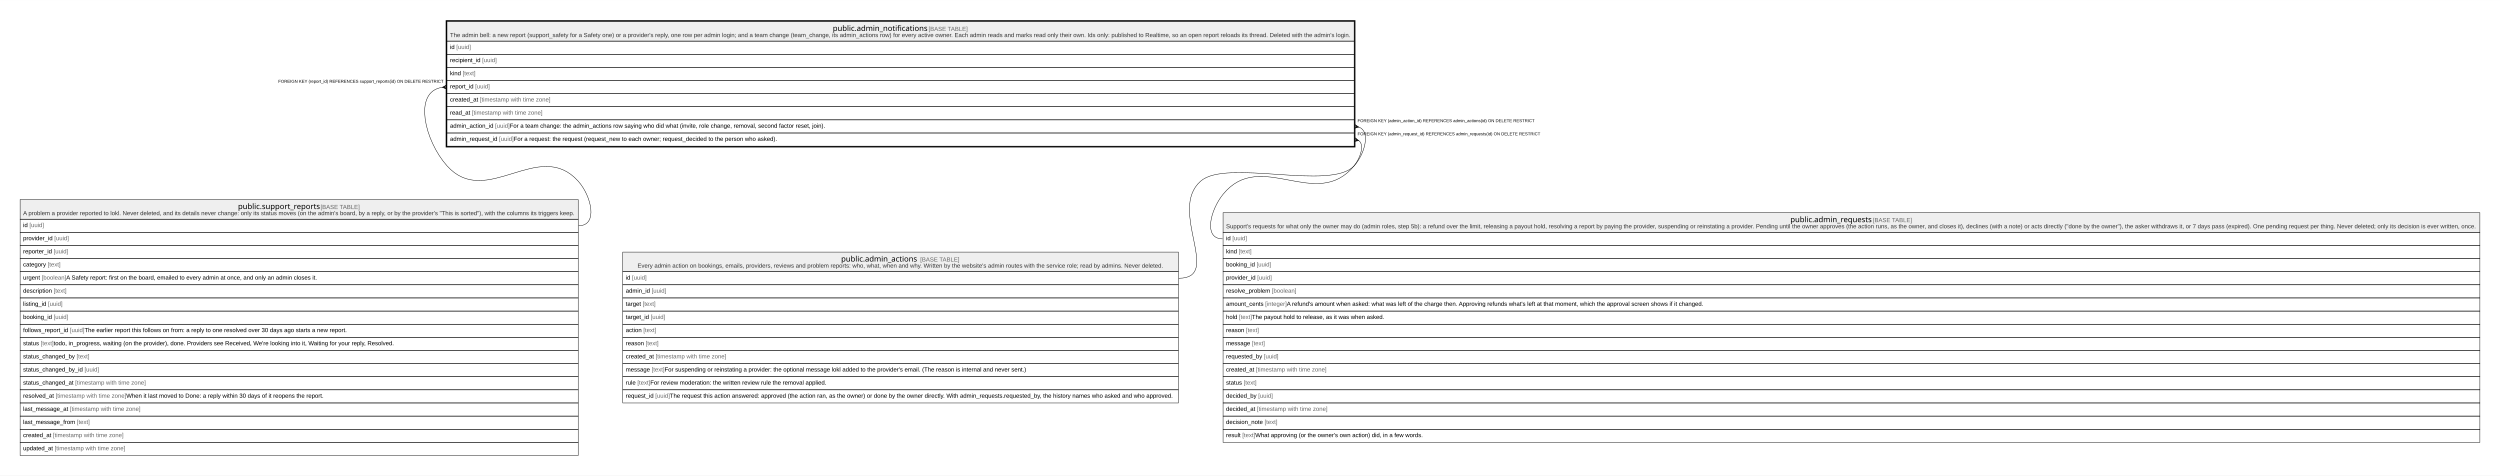
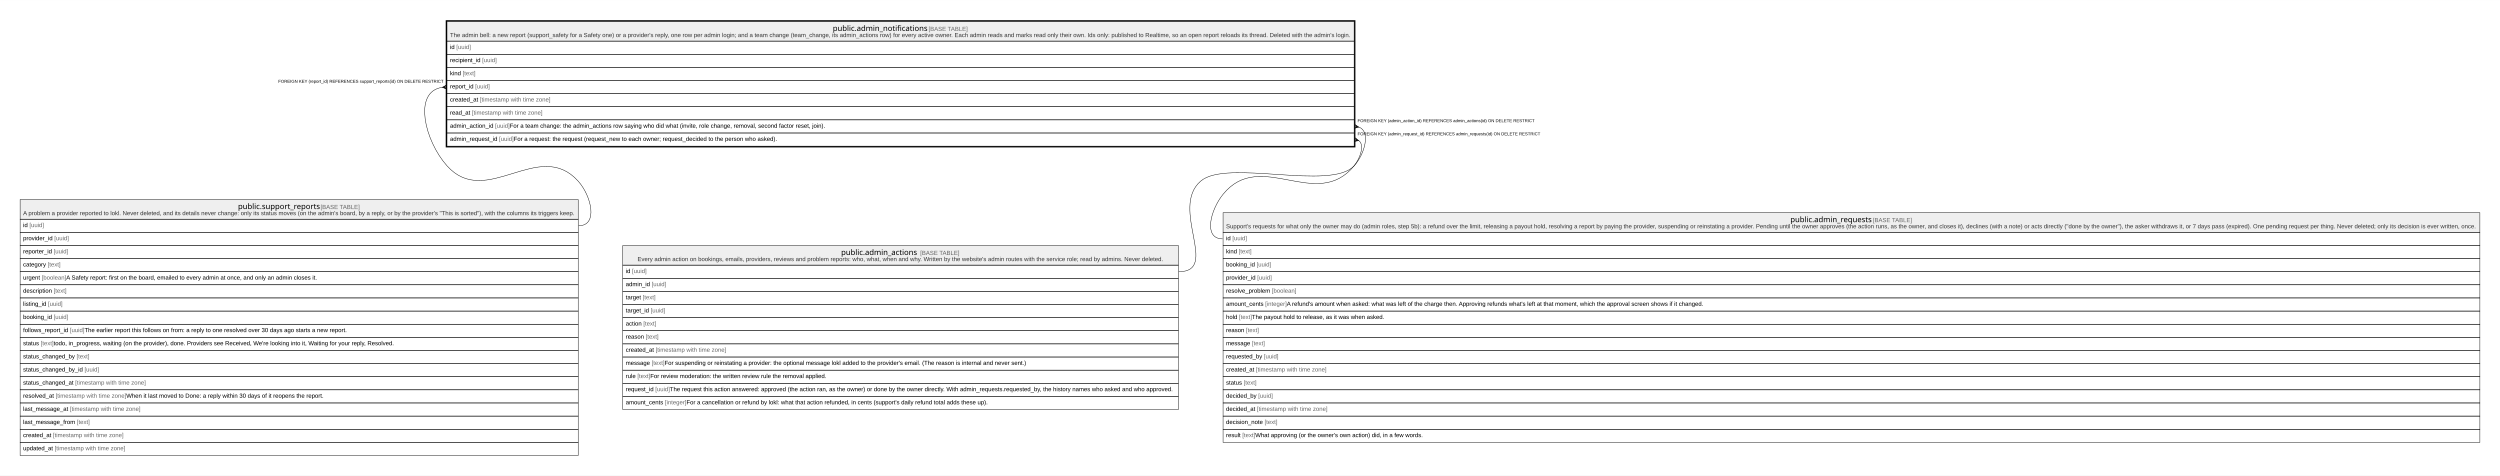
<svg xmlns="http://www.w3.org/2000/svg" width="5865pt" height="1116pt" viewBox="0.00 0.00 5865.43 1115.60">
  <g id="graph0" class="graph" transform="scale(1 1) rotate(0) translate(4 1111.6)">
    <polygon fill="white" stroke="none" points="-4,4 -4,-1111.6 5861.43,-1111.6 5861.43,4 -4,4" />
    <g id="node1" class="node">
      <polygon fill="#efefef" stroke="none" points="1044.75,-1015.4 1044.75,-1061.4 3172.99,-1061.4 3172.99,-1015.4 1044.75,-1015.4" />
      <polygon fill="none" stroke="black" points="1044.75,-1015.4 1044.75,-1061.4 3172.99,-1061.4 3172.99,-1015.4 1044.75,-1015.4" />
      <text text-anchor="start" x="1949.9" y="-1039.2" font-family="Arial Bold" font-size="18.00">public.admin_notifications</text>
      <text text-anchor="start" x="2143.36" y="-1039.2" font-family="Arial" font-size="14.00">    </text>
      <text text-anchor="start" x="2174.48" y="-1039.2" font-family="Arial" font-size="14.00" fill="#666666">[BASE TABLE]</text>
      <text text-anchor="start" x="1051.75" y="-1024.8" font-family="Arial" font-size="14.00" fill="#333333">The admin bell: a new report (support_safety for a Safety one) or a provider's reply, one row per admin login; and a team change (team_change, its admin_actions row) for every active owner. Each admin reads and marks read only their own. Ids only: published to Realtime, so an open report reloads its thread. Deleted with the admin's login.</text>
      <polygon fill="none" stroke="black" points="1044.75,-984.6 1044.75,-1015.4 3172.99,-1015.4 3172.99,-984.6 1044.75,-984.6" />
      <text text-anchor="start" x="1051.75" y="-996.8" font-family="Arial" font-size="14.00">id </text>
      <text text-anchor="start" x="1066.54" y="-996.8" font-family="Arial" font-size="14.00" fill="#666666">[uuid]</text>
      <polygon fill="none" stroke="black" points="1044.75,-953.8 1044.75,-984.6 3172.99,-984.6 3172.99,-953.8 1044.75,-953.8" />
      <text text-anchor="start" x="1051.75" y="-966" font-family="Arial" font-size="14.00">recipient_id </text>
      <text text-anchor="start" x="1127.24" y="-966" font-family="Arial" font-size="14.00" fill="#666666">[uuid]</text>
      <polygon fill="none" stroke="black" points="1044.75,-923 1044.75,-953.8 3172.99,-953.8 3172.99,-923 1044.75,-923" />
      <text text-anchor="start" x="1051.75" y="-935.2" font-family="Arial" font-size="14.00">kind </text>
      <text text-anchor="start" x="1081.33" y="-935.2" font-family="Arial" font-size="14.00" fill="#666666">[text]</text>
      <polygon fill="none" stroke="black" points="1044.75,-892.2 1044.75,-923 3172.99,-923 3172.99,-892.2 1044.75,-892.2" />
      <text text-anchor="start" x="1051.75" y="-904.4" font-family="Arial" font-size="14.00">report_id </text>
      <text text-anchor="start" x="1110.9" y="-904.4" font-family="Arial" font-size="14.00" fill="#666666">[uuid]</text>
      <polygon fill="none" stroke="black" points="1044.75,-861.4 1044.75,-892.2 3172.99,-892.2 3172.99,-861.4 1044.75,-861.4" />
      <text text-anchor="start" x="1051.75" y="-873.6" font-family="Arial" font-size="14.00">created_at </text>
      <text text-anchor="start" x="1121.8" y="-873.6" font-family="Arial" font-size="14.00" fill="#666666">[timestamp with time zone]</text>
      <polygon fill="none" stroke="black" points="1044.75,-830.6 1044.75,-861.4 3172.99,-861.4 3172.99,-830.6 1044.75,-830.6" />
      <text text-anchor="start" x="1051.75" y="-842.8" font-family="Arial" font-size="14.00">read_at </text>
      <text text-anchor="start" x="1103.13" y="-842.8" font-family="Arial" font-size="14.00" fill="#666666">[timestamp with time zone]</text>
      <polygon fill="none" stroke="black" points="1044.75,-799.8 1044.75,-830.6 3172.99,-830.6 3172.99,-799.8 1044.75,-799.8" />
      <text text-anchor="start" x="1051.75" y="-812" font-family="Arial" font-size="14.00">admin_action_id </text>
      <text text-anchor="start" x="1157.6" y="-812" font-family="Arial" font-size="14.00" fill="#666666">[uuid]</text>
      <text text-anchor="start" x="1191.85" y="-812" font-family="Arial" font-size="14.00"> For a team change: the admin_actions row saying who did what (invite, role change, removal, second factor reset, join).</text>
      <polygon fill="none" stroke="black" points="1044.75,-769 1044.75,-799.8 3172.99,-799.8 3172.99,-769 1044.75,-769" />
      <text text-anchor="start" x="1051.75" y="-781.2" font-family="Arial" font-size="14.00">admin_request_id </text>
      <text text-anchor="start" x="1166.94" y="-781.2" font-family="Arial" font-size="14.00" fill="#666666">[uuid]</text>
      <text text-anchor="start" x="1201.19" y="-781.2" font-family="Arial" font-size="14.00"> For a request: the request (request_new to each owner; request_decided to the person who asked).</text>
      <polygon fill="none" stroke="black" stroke-width="3" points="1043.25,-767.5 1043.25,-1062.9 3174.49,-1062.9 3174.49,-767.5 1043.25,-767.5" />
    </g>
    <g id="node2" class="node">
      <polygon fill="#efefef" stroke="none" points="43.2,-597.6 43.2,-643.6 1352.55,-643.6 1352.55,-597.6 43.2,-597.6" />
      <polygon fill="none" stroke="black" points="43.2,-597.6 43.2,-643.6 1352.55,-643.6 1352.55,-597.6 43.2,-597.6" />
      <text text-anchor="start" x="554.39" y="-621.4" font-family="Arial Bold" font-size="18.00">public.support_reports</text>
      <text text-anchor="start" x="716.87" y="-621.4" font-family="Arial" font-size="14.00">    </text>
      <text text-anchor="start" x="747.98" y="-621.4" font-family="Arial" font-size="14.00" fill="#666666">[BASE TABLE]</text>
      <text text-anchor="start" x="50.2" y="-607" font-family="Arial" font-size="14.00" fill="#333333">A problem a provider reported to lokl. Never deleted, and its details never change: only its status moves (on the admin's board, by a reply, or by the provider's "This is sorted"), with the columns its triggers keep.</text>
      <polygon fill="none" stroke="black" points="43.2,-566.8 43.2,-597.6 1352.55,-597.6 1352.55,-566.8 43.2,-566.8" />
      <text text-anchor="start" x="50.2" y="-579" font-family="Arial" font-size="14.00">id </text>
      <text text-anchor="start" x="64.99" y="-579" font-family="Arial" font-size="14.00" fill="#666666">[uuid]</text>
      <polygon fill="none" stroke="black" points="43.2,-536 43.2,-566.8 1352.55,-566.8 1352.55,-536 43.2,-536" />
      <text text-anchor="start" x="50.2" y="-548.2" font-family="Arial" font-size="14.00">provider_id </text>
      <text text-anchor="start" x="123.35" y="-548.2" font-family="Arial" font-size="14.00" fill="#666666">[uuid]</text>
      <polygon fill="none" stroke="black" points="43.2,-505.2 43.2,-536 1352.55,-536 1352.55,-505.2 43.2,-505.2" />
      <text text-anchor="start" x="50.2" y="-517.4" font-family="Arial" font-size="14.00">reporter_id </text>
      <text text-anchor="start" x="121.79" y="-517.4" font-family="Arial" font-size="14.00" fill="#666666">[uuid]</text>
      <polygon fill="none" stroke="black" points="43.2,-474.4 43.2,-505.2 1352.55,-505.2 1352.55,-474.4 43.2,-474.4" />
      <text text-anchor="start" x="50.2" y="-486.6" font-family="Arial" font-size="14.00">category </text>
      <text text-anchor="start" x="107.79" y="-486.6" font-family="Arial" font-size="14.00" fill="#666666">[text]</text>
      <polygon fill="none" stroke="black" points="43.2,-443.6 43.2,-474.4 1352.55,-474.4 1352.55,-443.6 43.2,-443.6" />
      <text text-anchor="start" x="50.2" y="-455.8" font-family="Arial" font-size="14.00">urgent </text>
      <text text-anchor="start" x="93.79" y="-455.8" font-family="Arial" font-size="14.00" fill="#666666">[boolean]</text>
      <text text-anchor="start" x="151.39" y="-455.8" font-family="Arial" font-size="14.00"> A Safety report: first on the board, emailed to every admin at once, and only an admin closes it.</text>
      <polygon fill="none" stroke="black" points="43.2,-412.8 43.2,-443.6 1352.55,-443.6 1352.55,-412.8 43.2,-412.8" />
      <text text-anchor="start" x="50.2" y="-425" font-family="Arial" font-size="14.00">description </text>
      <text text-anchor="start" x="121.79" y="-425" font-family="Arial" font-size="14.00" fill="#666666">[text]</text>
      <polygon fill="none" stroke="black" points="43.2,-382 43.2,-412.8 1352.55,-412.8 1352.55,-382 43.2,-382" />
      <text text-anchor="start" x="50.2" y="-394.2" font-family="Arial" font-size="14.00">listing_id </text>
      <text text-anchor="start" x="108.57" y="-394.2" font-family="Arial" font-size="14.00" fill="#666666">[uuid]</text>
      <polygon fill="none" stroke="black" points="43.2,-351.2 43.2,-382 1352.55,-382 1352.55,-351.2 43.2,-351.2" />
      <text text-anchor="start" x="50.2" y="-363.4" font-family="Arial" font-size="14.00">booking_id </text>
      <text text-anchor="start" x="121.81" y="-363.4" font-family="Arial" font-size="14.00" fill="#666666">[uuid]</text>
      <polygon fill="none" stroke="black" points="43.2,-320.4 43.2,-351.2 1352.55,-351.2 1352.55,-320.4 43.2,-320.4" />
      <text text-anchor="start" x="50.2" y="-332.6" font-family="Arial" font-size="14.00">follows_report_id </text>
      <text text-anchor="start" x="159.92" y="-332.6" font-family="Arial" font-size="14.00" fill="#666666">[uuid]</text>
      <text text-anchor="start" x="194.17" y="-332.6" font-family="Arial" font-size="14.00"> The earlier report this follows on from: a reply to one resolved over 30 days ago starts a new report.</text>
      <polygon fill="none" stroke="black" points="43.2,-289.6 43.2,-320.4 1352.55,-320.4 1352.55,-289.6 43.2,-289.6" />
      <text text-anchor="start" x="50.2" y="-301.8" font-family="Arial" font-size="14.00">status </text>
      <text text-anchor="start" x="91.44" y="-301.8" font-family="Arial" font-size="14.00" fill="#666666">[text]</text>
      <text text-anchor="start" x="121.79" y="-301.8" font-family="Arial" font-size="14.00"> todo, in_progress, waiting (on the provider), done. Providers see Received, We're looking into it, Waiting for your reply, Resolved.</text>
      <polygon fill="none" stroke="black" points="43.2,-258.8 43.2,-289.6 1352.55,-289.6 1352.55,-258.8 43.2,-258.8" />
      <text text-anchor="start" x="50.2" y="-271" font-family="Arial" font-size="14.00">status_changed_by </text>
      <text text-anchor="start" x="175.52" y="-271" font-family="Arial" font-size="14.00" fill="#666666">[text]</text>
      <polygon fill="none" stroke="black" points="43.2,-228 43.2,-258.8 1352.55,-258.8 1352.55,-228 43.2,-228" />
      <text text-anchor="start" x="50.2" y="-240.2" font-family="Arial" font-size="14.00">status_changed_by_id </text>
      <text text-anchor="start" x="194.2" y="-240.2" font-family="Arial" font-size="14.00" fill="#666666">[uuid]</text>
      <polygon fill="none" stroke="black" points="43.2,-197.2 43.2,-228 1352.55,-228 1352.55,-197.2 43.2,-197.2" />
      <text text-anchor="start" x="50.2" y="-209.4" font-family="Arial" font-size="14.00">status_changed_at </text>
      <text text-anchor="start" x="172.41" y="-209.4" font-family="Arial" font-size="14.00" fill="#666666">[timestamp with time zone]</text>
      <polygon fill="none" stroke="black" points="43.2,-166.4 43.2,-197.2 1352.55,-197.2 1352.55,-166.4 43.2,-166.4" />
      <text text-anchor="start" x="50.2" y="-178.6" font-family="Arial" font-size="14.00">resolved_at </text>
      <text text-anchor="start" x="126.47" y="-178.6" font-family="Arial" font-size="14.00" fill="#666666">[timestamp with time zone]</text>
      <text text-anchor="start" x="292.19" y="-178.6" font-family="Arial" font-size="14.00"> When it last moved to Done: a reply within 30 days of it reopens the report.</text>
      <polygon fill="none" stroke="black" points="43.2,-135.6 43.2,-166.4 1352.55,-166.4 1352.55,-135.6 43.2,-135.6" />
      <text text-anchor="start" x="50.2" y="-147.8" font-family="Arial" font-size="14.00">last_message_at </text>
      <text text-anchor="start" x="159.93" y="-147.8" font-family="Arial" font-size="14.00" fill="#666666">[timestamp with time zone]</text>
      <polygon fill="none" stroke="black" points="43.2,-104.8 43.2,-135.6 1352.55,-135.6 1352.55,-104.8 43.2,-104.8" />
      <text text-anchor="start" x="50.2" y="-117" font-family="Arial" font-size="14.00">last_message_from </text>
      <text text-anchor="start" x="176.25" y="-117" font-family="Arial" font-size="14.00" fill="#666666">[text]</text>
      <polygon fill="none" stroke="black" points="43.2,-74 43.2,-104.8 1352.55,-104.8 1352.55,-74 43.2,-74" />
      <text text-anchor="start" x="50.2" y="-86.2" font-family="Arial" font-size="14.00">created_at </text>
      <text text-anchor="start" x="120.25" y="-86.2" font-family="Arial" font-size="14.00" fill="#666666">[timestamp with time zone]</text>
      <polygon fill="none" stroke="black" points="43.2,-43.2 43.2,-74 1352.55,-74 1352.55,-43.2 43.2,-43.2" />
      <text text-anchor="start" x="50.2" y="-55.4" font-family="Arial" font-size="14.00">updated_at </text>
      <text text-anchor="start" x="124.16" y="-55.4" font-family="Arial" font-size="14.00" fill="#666666">[timestamp with time zone]</text>
    </g>
    <g id="edge1" class="edge">
      <path fill="none" stroke="black" d="M1033.35,-906.87C964.22,-896.62 992.45,-781.26 1044.75,-722.8 1136.59,-620.16 1260.5,-789.25 1352.55,-686.8 1383.62,-652.22 1400.04,-582.2 1353.55,-582.2" />
      <polygon fill="black" stroke="black" points="1033.45,-906.88 1043.11,-912.07 1038.77,-907.25 1043.09,-907.55 1043.09,-907.55 1043.09,-907.55 1038.77,-907.25 1043.74,-903.09 1033.45,-906.88" />
      <text text-anchor="start" x="648.88" y="-917.6" font-family="Arial" font-size="10.00">FOREIGN KEY (report_id) REFERENCES support_reports(id) ON DELETE RESTRICT</text>
    </g>
    <g id="node3" class="node">
-       <polygon fill="#efefef" stroke="none" points="1457.12,-474.4 1457.12,-520.4 2760.63,-520.4 2760.63,-474.4 1457.12,-474.4" />
-       <polygon fill="none" stroke="black" points="1457.12,-474.4 1457.12,-520.4 2760.63,-520.4 2760.63,-474.4 1457.12,-474.4" />
-       <text text-anchor="start" x="1969.4" y="-498.2" font-family="Arial Bold" font-size="18.00">public.admin_actions</text>
-       <text text-anchor="start" x="2123.86" y="-498.2" font-family="Arial" font-size="14.00">    </text>
-       <text text-anchor="start" x="2154.98" y="-498.2" font-family="Arial" font-size="14.00" fill="#666666">[BASE TABLE]</text>
-       <text text-anchor="start" x="1491.63" y="-483.8" font-family="Arial" font-size="14.00" fill="#333333">Every admin action on bookings, emails, providers, reviews and problem reports: who, what, when and why. Written by the website's admin routes with the service role; read by admins. Never deleted.</text>
-       <polygon fill="none" stroke="black" points="1457.12,-443.6 1457.12,-474.4 2760.63,-474.4 2760.63,-443.6 1457.12,-443.6" />
-       <text text-anchor="start" x="1464.12" y="-455.8" font-family="Arial" font-size="14.00">id </text>
-       <text text-anchor="start" x="1478.9" y="-455.8" font-family="Arial" font-size="14.00" fill="#666666">[uuid]</text>
-       <polygon fill="none" stroke="black" points="1457.12,-412.8 1457.12,-443.6 2760.63,-443.6 2760.63,-412.8 1457.12,-412.8" />
-       <text text-anchor="start" x="1464.12" y="-425" font-family="Arial" font-size="14.00">admin_id </text>
-       <text text-anchor="start" x="1524.82" y="-425" font-family="Arial" font-size="14.00" fill="#666666">[uuid]</text>
-       <polygon fill="none" stroke="black" points="1457.12,-382 1457.12,-412.8 2760.63,-412.8 2760.63,-382 1457.12,-382" />
-       <text text-anchor="start" x="1464.12" y="-394.2" font-family="Arial" font-size="14.00">target </text>
-       <text text-anchor="start" x="1503.8" y="-394.2" font-family="Arial" font-size="14.00" fill="#666666">[text]</text>
-       <polygon fill="none" stroke="black" points="1457.12,-351.2 1457.12,-382 2760.63,-382 2760.63,-351.2 1457.12,-351.2" />
-       <text text-anchor="start" x="1464.12" y="-363.4" font-family="Arial" font-size="14.00">target_id </text>
-       <text text-anchor="start" x="1522.49" y="-363.4" font-family="Arial" font-size="14.00" fill="#666666">[uuid]</text>
-       <polygon fill="none" stroke="black" points="1457.12,-320.4 1457.12,-351.2 2760.63,-351.2 2760.63,-320.4 1457.12,-320.4" />
-       <text text-anchor="start" x="1464.12" y="-332.6" font-family="Arial" font-size="14.00">action </text>
-       <text text-anchor="start" x="1505.36" y="-332.6" font-family="Arial" font-size="14.00" fill="#666666">[text]</text>
-       <polygon fill="none" stroke="black" points="1457.12,-289.6 1457.12,-320.4 2760.63,-320.4 2760.63,-289.6 1457.12,-289.6" />
-       <text text-anchor="start" x="1464.12" y="-301.8" font-family="Arial" font-size="14.00">reason </text>
-       <text text-anchor="start" x="1510.81" y="-301.8" font-family="Arial" font-size="14.00" fill="#666666">[text]</text>
-       <polygon fill="none" stroke="black" points="1457.12,-258.8 1457.12,-289.6 2760.63,-289.6 2760.63,-258.8 1457.12,-258.8" />
-       <text text-anchor="start" x="1464.12" y="-271" font-family="Arial" font-size="14.00">created_at </text>
-       <text text-anchor="start" x="1534.16" y="-271" font-family="Arial" font-size="14.00" fill="#666666">[timestamp with time zone]</text>
-       <polygon fill="none" stroke="black" points="1457.12,-228 1457.12,-258.8 2760.63,-258.8 2760.63,-228 1457.12,-228" />
-       <text text-anchor="start" x="1464.12" y="-240.2" font-family="Arial" font-size="14.00">message </text>
-       <text text-anchor="start" x="1524.81" y="-240.2" font-family="Arial" font-size="14.00" fill="#666666">[text]</text>
-       <text text-anchor="start" x="1555.16" y="-240.2" font-family="Arial" font-size="14.00"> For suspending or reinstating a provider: the optional message lokl added to the provider's email. (The reason is internal and never sent.)</text>
-       <polygon fill="none" stroke="black" points="1457.12,-197.2 1457.12,-228 2760.63,-228 2760.63,-197.2 1457.12,-197.2" />
-       <text text-anchor="start" x="1464.12" y="-209.4" font-family="Arial" font-size="14.00">rule </text>
-       <text text-anchor="start" x="1491.35" y="-209.4" font-family="Arial" font-size="14.00" fill="#666666">[text]</text>
-       <text text-anchor="start" x="1521.69" y="-209.4" font-family="Arial" font-size="14.00"> For review moderation: the written review rule the removal applied.</text>
-       <polygon fill="none" stroke="black" points="1457.12,-166.4 1457.12,-197.2 2760.63,-197.2 2760.63,-166.4 1457.12,-166.4" />
-       <text text-anchor="start" x="1464.12" y="-178.6" font-family="Arial" font-size="14.00">request_id </text>
-       <text text-anchor="start" x="1533.38" y="-178.6" font-family="Arial" font-size="14.00" fill="#666666">[uuid]</text>
-       <text text-anchor="start" x="1567.63" y="-178.6" font-family="Arial" font-size="14.00"> The request this action answered: approved (the action ran, as the owner) or done by the owner directly. With admin_requests.requested_by, the history names who asked and who approved.</text>
+       <polygon fill="#efefef" stroke="none" points="1457.12,-489.8 1457.12,-535.8 2760.63,-535.8 2760.63,-489.8 1457.12,-489.8" />
+       <polygon fill="none" stroke="black" points="1457.12,-489.8 1457.12,-535.8 2760.63,-535.8 2760.63,-489.8 1457.12,-489.8" />
+       <text text-anchor="start" x="1969.4" y="-513.6" font-family="Arial Bold" font-size="18.00">public.admin_actions</text>
+       <text text-anchor="start" x="2123.86" y="-513.6" font-family="Arial" font-size="14.00">    </text>
+       <text text-anchor="start" x="2154.98" y="-513.6" font-family="Arial" font-size="14.00" fill="#666666">[BASE TABLE]</text>
+       <text text-anchor="start" x="1491.63" y="-499.2" font-family="Arial" font-size="14.00" fill="#333333">Every admin action on bookings, emails, providers, reviews and problem reports: who, what, when and why. Written by the website's admin routes with the service role; read by admins. Never deleted.</text>
+       <polygon fill="none" stroke="black" points="1457.12,-459 1457.12,-489.8 2760.63,-489.8 2760.63,-459 1457.12,-459" />
+       <text text-anchor="start" x="1464.12" y="-471.2" font-family="Arial" font-size="14.00">id </text>
+       <text text-anchor="start" x="1478.9" y="-471.2" font-family="Arial" font-size="14.00" fill="#666666">[uuid]</text>
+       <polygon fill="none" stroke="black" points="1457.12,-428.2 1457.12,-459 2760.63,-459 2760.63,-428.2 1457.12,-428.2" />
+       <text text-anchor="start" x="1464.12" y="-440.4" font-family="Arial" font-size="14.00">admin_id </text>
+       <text text-anchor="start" x="1524.82" y="-440.4" font-family="Arial" font-size="14.00" fill="#666666">[uuid]</text>
+       <polygon fill="none" stroke="black" points="1457.12,-397.4 1457.12,-428.2 2760.63,-428.2 2760.63,-397.4 1457.12,-397.4" />
+       <text text-anchor="start" x="1464.12" y="-409.6" font-family="Arial" font-size="14.00">target </text>
+       <text text-anchor="start" x="1503.8" y="-409.6" font-family="Arial" font-size="14.00" fill="#666666">[text]</text>
+       <polygon fill="none" stroke="black" points="1457.12,-366.6 1457.12,-397.4 2760.63,-397.4 2760.63,-366.6 1457.12,-366.6" />
+       <text text-anchor="start" x="1464.12" y="-378.8" font-family="Arial" font-size="14.00">target_id </text>
+       <text text-anchor="start" x="1522.49" y="-378.8" font-family="Arial" font-size="14.00" fill="#666666">[uuid]</text>
+       <polygon fill="none" stroke="black" points="1457.12,-335.8 1457.12,-366.6 2760.63,-366.6 2760.63,-335.8 1457.12,-335.8" />
+       <text text-anchor="start" x="1464.12" y="-348" font-family="Arial" font-size="14.00">action </text>
+       <text text-anchor="start" x="1505.36" y="-348" font-family="Arial" font-size="14.00" fill="#666666">[text]</text>
+       <polygon fill="none" stroke="black" points="1457.12,-305 1457.12,-335.8 2760.63,-335.8 2760.63,-305 1457.12,-305" />
+       <text text-anchor="start" x="1464.12" y="-317.2" font-family="Arial" font-size="14.00">reason </text>
+       <text text-anchor="start" x="1510.81" y="-317.2" font-family="Arial" font-size="14.00" fill="#666666">[text]</text>
+       <polygon fill="none" stroke="black" points="1457.12,-274.2 1457.12,-305 2760.63,-305 2760.63,-274.2 1457.12,-274.2" />
+       <text text-anchor="start" x="1464.12" y="-286.4" font-family="Arial" font-size="14.00">created_at </text>
+       <text text-anchor="start" x="1534.16" y="-286.4" font-family="Arial" font-size="14.00" fill="#666666">[timestamp with time zone]</text>
+       <polygon fill="none" stroke="black" points="1457.12,-243.4 1457.12,-274.2 2760.63,-274.2 2760.63,-243.4 1457.12,-243.4" />
+       <text text-anchor="start" x="1464.12" y="-255.6" font-family="Arial" font-size="14.00">message </text>
+       <text text-anchor="start" x="1524.81" y="-255.6" font-family="Arial" font-size="14.00" fill="#666666">[text]</text>
+       <text text-anchor="start" x="1555.16" y="-255.6" font-family="Arial" font-size="14.00"> For suspending or reinstating a provider: the optional message lokl added to the provider's email. (The reason is internal and never sent.)</text>
+       <polygon fill="none" stroke="black" points="1457.12,-212.6 1457.12,-243.4 2760.63,-243.4 2760.63,-212.6 1457.12,-212.6" />
+       <text text-anchor="start" x="1464.12" y="-224.8" font-family="Arial" font-size="14.00">rule </text>
+       <text text-anchor="start" x="1491.35" y="-224.8" font-family="Arial" font-size="14.00" fill="#666666">[text]</text>
+       <text text-anchor="start" x="1521.69" y="-224.8" font-family="Arial" font-size="14.00"> For review moderation: the written review rule the removal applied.</text>
+       <polygon fill="none" stroke="black" points="1457.12,-181.8 1457.12,-212.6 2760.63,-212.6 2760.63,-181.8 1457.12,-181.8" />
+       <text text-anchor="start" x="1464.12" y="-194" font-family="Arial" font-size="14.00">request_id </text>
+       <text text-anchor="start" x="1533.38" y="-194" font-family="Arial" font-size="14.00" fill="#666666">[uuid]</text>
+       <text text-anchor="start" x="1567.63" y="-194" font-family="Arial" font-size="14.00"> The request this action answered: approved (the action ran, as the owner) or done by the owner directly. With admin_requests.requested_by, the history names who asked and who approved.</text>
+       <polygon fill="none" stroke="black" points="1457.12,-151 1457.12,-181.8 2760.63,-181.8 2760.63,-151 1457.12,-151" />
+       <text text-anchor="start" x="1464.12" y="-163.2" font-family="Arial" font-size="14.00">amount_cents </text>
+       <text text-anchor="start" x="1555.95" y="-163.2" font-family="Arial" font-size="14.00" fill="#666666">[integer]</text>
+       <text text-anchor="start" x="1606.54" y="-163.2" font-family="Arial" font-size="14.00"> For a cancellation or refund by lokl: what that action refunded, in cents (support's daily refund total adds these up).</text>
    </g>
    <g id="edge2" class="edge">
-       <path fill="none" stroke="black" d="M3184.12,-813.64C3212.26,-803.84 3198.12,-750.26 3172.99,-722.8 3118.71,-663.46 2873.09,-740.11 2812.87,-686.8 2735.17,-618.02 2865.41,-459 2761.63,-459" />
+       <path fill="none" stroke="black" d="M3184.12,-813.64C3212.26,-803.84 3198.12,-750.26 3172.99,-722.8 3118.71,-663.46 2873.51,-739.64 2812.87,-686.8 2739.67,-623 2858.74,-474.4 2761.63,-474.4" />
      <polygon fill="black" stroke="black" points="3184.21,-813.63 3173.64,-810.7 3178.94,-814.44 3174.66,-815.1 3174.66,-815.1 3174.66,-815.1 3178.94,-814.44 3175.01,-819.6 3184.21,-813.63" />
      <text text-anchor="start" x="3180.99" y="-825.2" font-family="Arial" font-size="10.00">FOREIGN KEY (admin_action_id) REFERENCES admin_actions(id) ON DELETE RESTRICT</text>
    </g>
    <g id="node4" class="node">
      <polygon fill="#efefef" stroke="none" points="2865.52,-566.8 2865.52,-612.8 5814.23,-612.8 5814.23,-566.8 2865.52,-566.8" />
      <polygon fill="none" stroke="black" points="2865.52,-566.8 2865.52,-612.8 5814.23,-612.8 5814.23,-566.8 2865.52,-566.8" />
      <text text-anchor="start" x="4196.4" y="-590.6" font-family="Arial Bold" font-size="18.00">public.admin_requests</text>
      <text text-anchor="start" x="4358.86" y="-590.6" font-family="Arial" font-size="14.00">    </text>
      <text text-anchor="start" x="4389.98" y="-590.6" font-family="Arial" font-size="14.00" fill="#666666">[BASE TABLE]</text>
      <text text-anchor="start" x="2872.52" y="-576.2" font-family="Arial" font-size="14.00" fill="#333333">Support's requests for what only the owner may do (admin roles, step 5b): a refund over the limit, releasing a payout hold, resolving a report by paying the provider, suspending or reinstating a provider. Pending until the owner approves (the action runs, as the owner, and closes it), declines (with a note) or acts directly ("done by the owner"), the asker withdraws it, or 7 days pass (expired). One pending request per thing. Never deleted; only its decision is ever written, once.</text>
      <polygon fill="none" stroke="black" points="2865.52,-536 2865.52,-566.8 5814.23,-566.8 5814.23,-536 2865.52,-536" />
      <text text-anchor="start" x="2872.52" y="-548.2" font-family="Arial" font-size="14.00">id </text>
      <text text-anchor="start" x="2887.31" y="-548.2" font-family="Arial" font-size="14.00" fill="#666666">[uuid]</text>
      <polygon fill="none" stroke="black" points="2865.52,-505.2 2865.52,-536 5814.23,-536 5814.23,-505.2 2865.52,-505.2" />
      <text text-anchor="start" x="2872.52" y="-517.4" font-family="Arial" font-size="14.00">kind </text>
      <text text-anchor="start" x="2902.09" y="-517.4" font-family="Arial" font-size="14.00" fill="#666666">[text]</text>
      <polygon fill="none" stroke="black" points="2865.52,-474.4 2865.52,-505.2 5814.23,-505.2 5814.23,-474.4 2865.52,-474.4" />
      <text text-anchor="start" x="2872.52" y="-486.6" font-family="Arial" font-size="14.00">booking_id </text>
      <text text-anchor="start" x="2944.13" y="-486.6" font-family="Arial" font-size="14.00" fill="#666666">[uuid]</text>
      <polygon fill="none" stroke="black" points="2865.52,-443.6 2865.52,-474.4 5814.23,-474.4 5814.23,-443.6 2865.52,-443.6" />
      <text text-anchor="start" x="2872.52" y="-455.8" font-family="Arial" font-size="14.00">provider_id </text>
      <text text-anchor="start" x="2945.67" y="-455.8" font-family="Arial" font-size="14.00" fill="#666666">[uuid]</text>
      <polygon fill="none" stroke="black" points="2865.52,-412.8 2865.52,-443.6 5814.23,-443.6 5814.23,-412.8 2865.52,-412.8" />
      <text text-anchor="start" x="2872.52" y="-425" font-family="Arial" font-size="14.00">resolve_problem </text>
      <text text-anchor="start" x="2979.91" y="-425" font-family="Arial" font-size="14.00" fill="#666666">[boolean]</text>
      <polygon fill="none" stroke="black" points="2865.52,-382 2865.52,-412.8 5814.23,-412.8 5814.23,-382 2865.52,-382" />
      <text text-anchor="start" x="2872.52" y="-394.2" font-family="Arial" font-size="14.00">amount_cents </text>
      <text text-anchor="start" x="2964.35" y="-394.2" font-family="Arial" font-size="14.00" fill="#666666">[integer]</text>
      <text text-anchor="start" x="3014.94" y="-394.2" font-family="Arial" font-size="14.00"> A refund's amount when asked: what was left of the charge then. Approving refunds what's left at that moment, which the approval screen shows if it changed.</text>
      <polygon fill="none" stroke="black" points="2865.52,-351.2 2865.52,-382 5814.23,-382 5814.23,-351.2 2865.52,-351.2" />
      <text text-anchor="start" x="2872.52" y="-363.4" font-family="Arial" font-size="14.00">hold </text>
      <text text-anchor="start" x="2902.88" y="-363.4" font-family="Arial" font-size="14.00" fill="#666666">[text]</text>
      <text text-anchor="start" x="2933.22" y="-363.4" font-family="Arial" font-size="14.00"> The payout hold to release, as it was when asked.</text>
      <polygon fill="none" stroke="black" points="2865.52,-320.4 2865.52,-351.2 5814.23,-351.2 5814.23,-320.4 2865.52,-320.4" />
      <text text-anchor="start" x="2872.52" y="-332.6" font-family="Arial" font-size="14.00">reason </text>
      <text text-anchor="start" x="2919.22" y="-332.6" font-family="Arial" font-size="14.00" fill="#666666">[text]</text>
      <polygon fill="none" stroke="black" points="2865.52,-289.6 2865.52,-320.4 5814.23,-320.4 5814.23,-289.6 2865.52,-289.6" />
      <text text-anchor="start" x="2872.52" y="-301.8" font-family="Arial" font-size="14.00">message </text>
      <text text-anchor="start" x="2933.22" y="-301.8" font-family="Arial" font-size="14.00" fill="#666666">[text]</text>
      <polygon fill="none" stroke="black" points="2865.52,-258.8 2865.52,-289.6 5814.23,-289.6 5814.23,-258.8 2865.52,-258.8" />
      <text text-anchor="start" x="2872.52" y="-271" font-family="Arial" font-size="14.00">requested_by </text>
      <text text-anchor="start" x="2961.25" y="-271" font-family="Arial" font-size="14.00" fill="#666666">[uuid]</text>
      <polygon fill="none" stroke="black" points="2865.52,-228 2865.52,-258.8 5814.23,-258.8 5814.23,-228 2865.52,-228" />
      <text text-anchor="start" x="2872.52" y="-240.2" font-family="Arial" font-size="14.00">created_at </text>
      <text text-anchor="start" x="2942.57" y="-240.2" font-family="Arial" font-size="14.00" fill="#666666">[timestamp with time zone]</text>
      <polygon fill="none" stroke="black" points="2865.52,-197.2 2865.52,-228 5814.23,-228 5814.23,-197.2 2865.52,-197.2" />
      <text text-anchor="start" x="2872.52" y="-209.4" font-family="Arial" font-size="14.00">status </text>
      <text text-anchor="start" x="2913.76" y="-209.4" font-family="Arial" font-size="14.00" fill="#666666">[text]</text>
      <polygon fill="none" stroke="black" points="2865.52,-166.4 2865.52,-197.2 5814.23,-197.2 5814.23,-166.4 2865.52,-166.4" />
      <text text-anchor="start" x="2872.52" y="-178.6" font-family="Arial" font-size="14.00">decided_by </text>
      <text text-anchor="start" x="2948.02" y="-178.6" font-family="Arial" font-size="14.00" fill="#666666">[uuid]</text>
      <polygon fill="none" stroke="black" points="2865.52,-135.6 2865.52,-166.4 5814.23,-166.4 5814.23,-135.6 2865.52,-135.6" />
      <text text-anchor="start" x="2872.52" y="-147.8" font-family="Arial" font-size="14.00">decided_at </text>
      <text text-anchor="start" x="2944.91" y="-147.8" font-family="Arial" font-size="14.00" fill="#666666">[timestamp with time zone]</text>
      <polygon fill="none" stroke="black" points="2865.52,-104.8 2865.52,-135.6 5814.23,-135.6 5814.23,-104.8 2865.52,-104.8" />
      <text text-anchor="start" x="2872.52" y="-117" font-family="Arial" font-size="14.00">decision_note </text>
      <text text-anchor="start" x="2962.81" y="-117" font-family="Arial" font-size="14.00" fill="#666666">[text]</text>
      <polygon fill="none" stroke="black" points="2865.52,-74 2865.52,-104.8 5814.23,-104.8 5814.23,-74 2865.52,-74" />
      <text text-anchor="start" x="2872.52" y="-86.2" font-family="Arial" font-size="14.00">result </text>
      <text text-anchor="start" x="2910.64" y="-86.2" font-family="Arial" font-size="14.00" fill="#666666">[text]</text>
      <text text-anchor="start" x="2940.99" y="-86.2" font-family="Arial" font-size="14.00"> What approving (or the owner's own action) did, in a few words.</text>
    </g>
    <g id="edge3" class="edge">
      <path fill="none" stroke="black" d="M3183.75,-781.92C3197.96,-772.82 3187.77,-740.83 3172.99,-722.8 3084.35,-614.64 2953.8,-764.45 2865.52,-656 2836.17,-619.94 2818.03,-551.4 2864.52,-551.4" />
      <polygon fill="black" stroke="black" points="3184.01,-781.86 3173.21,-779.96 3178.84,-783.17 3174.64,-784.24 3174.64,-784.24 3174.64,-784.24 3178.84,-783.17 3175.43,-788.68 3184.01,-781.86" />
      <text text-anchor="start" x="3180.99" y="-794.4" font-family="Arial" font-size="10.00">FOREIGN KEY (admin_request_id) REFERENCES admin_requests(id) ON DELETE RESTRICT</text>
    </g>
  </g>
</svg>
